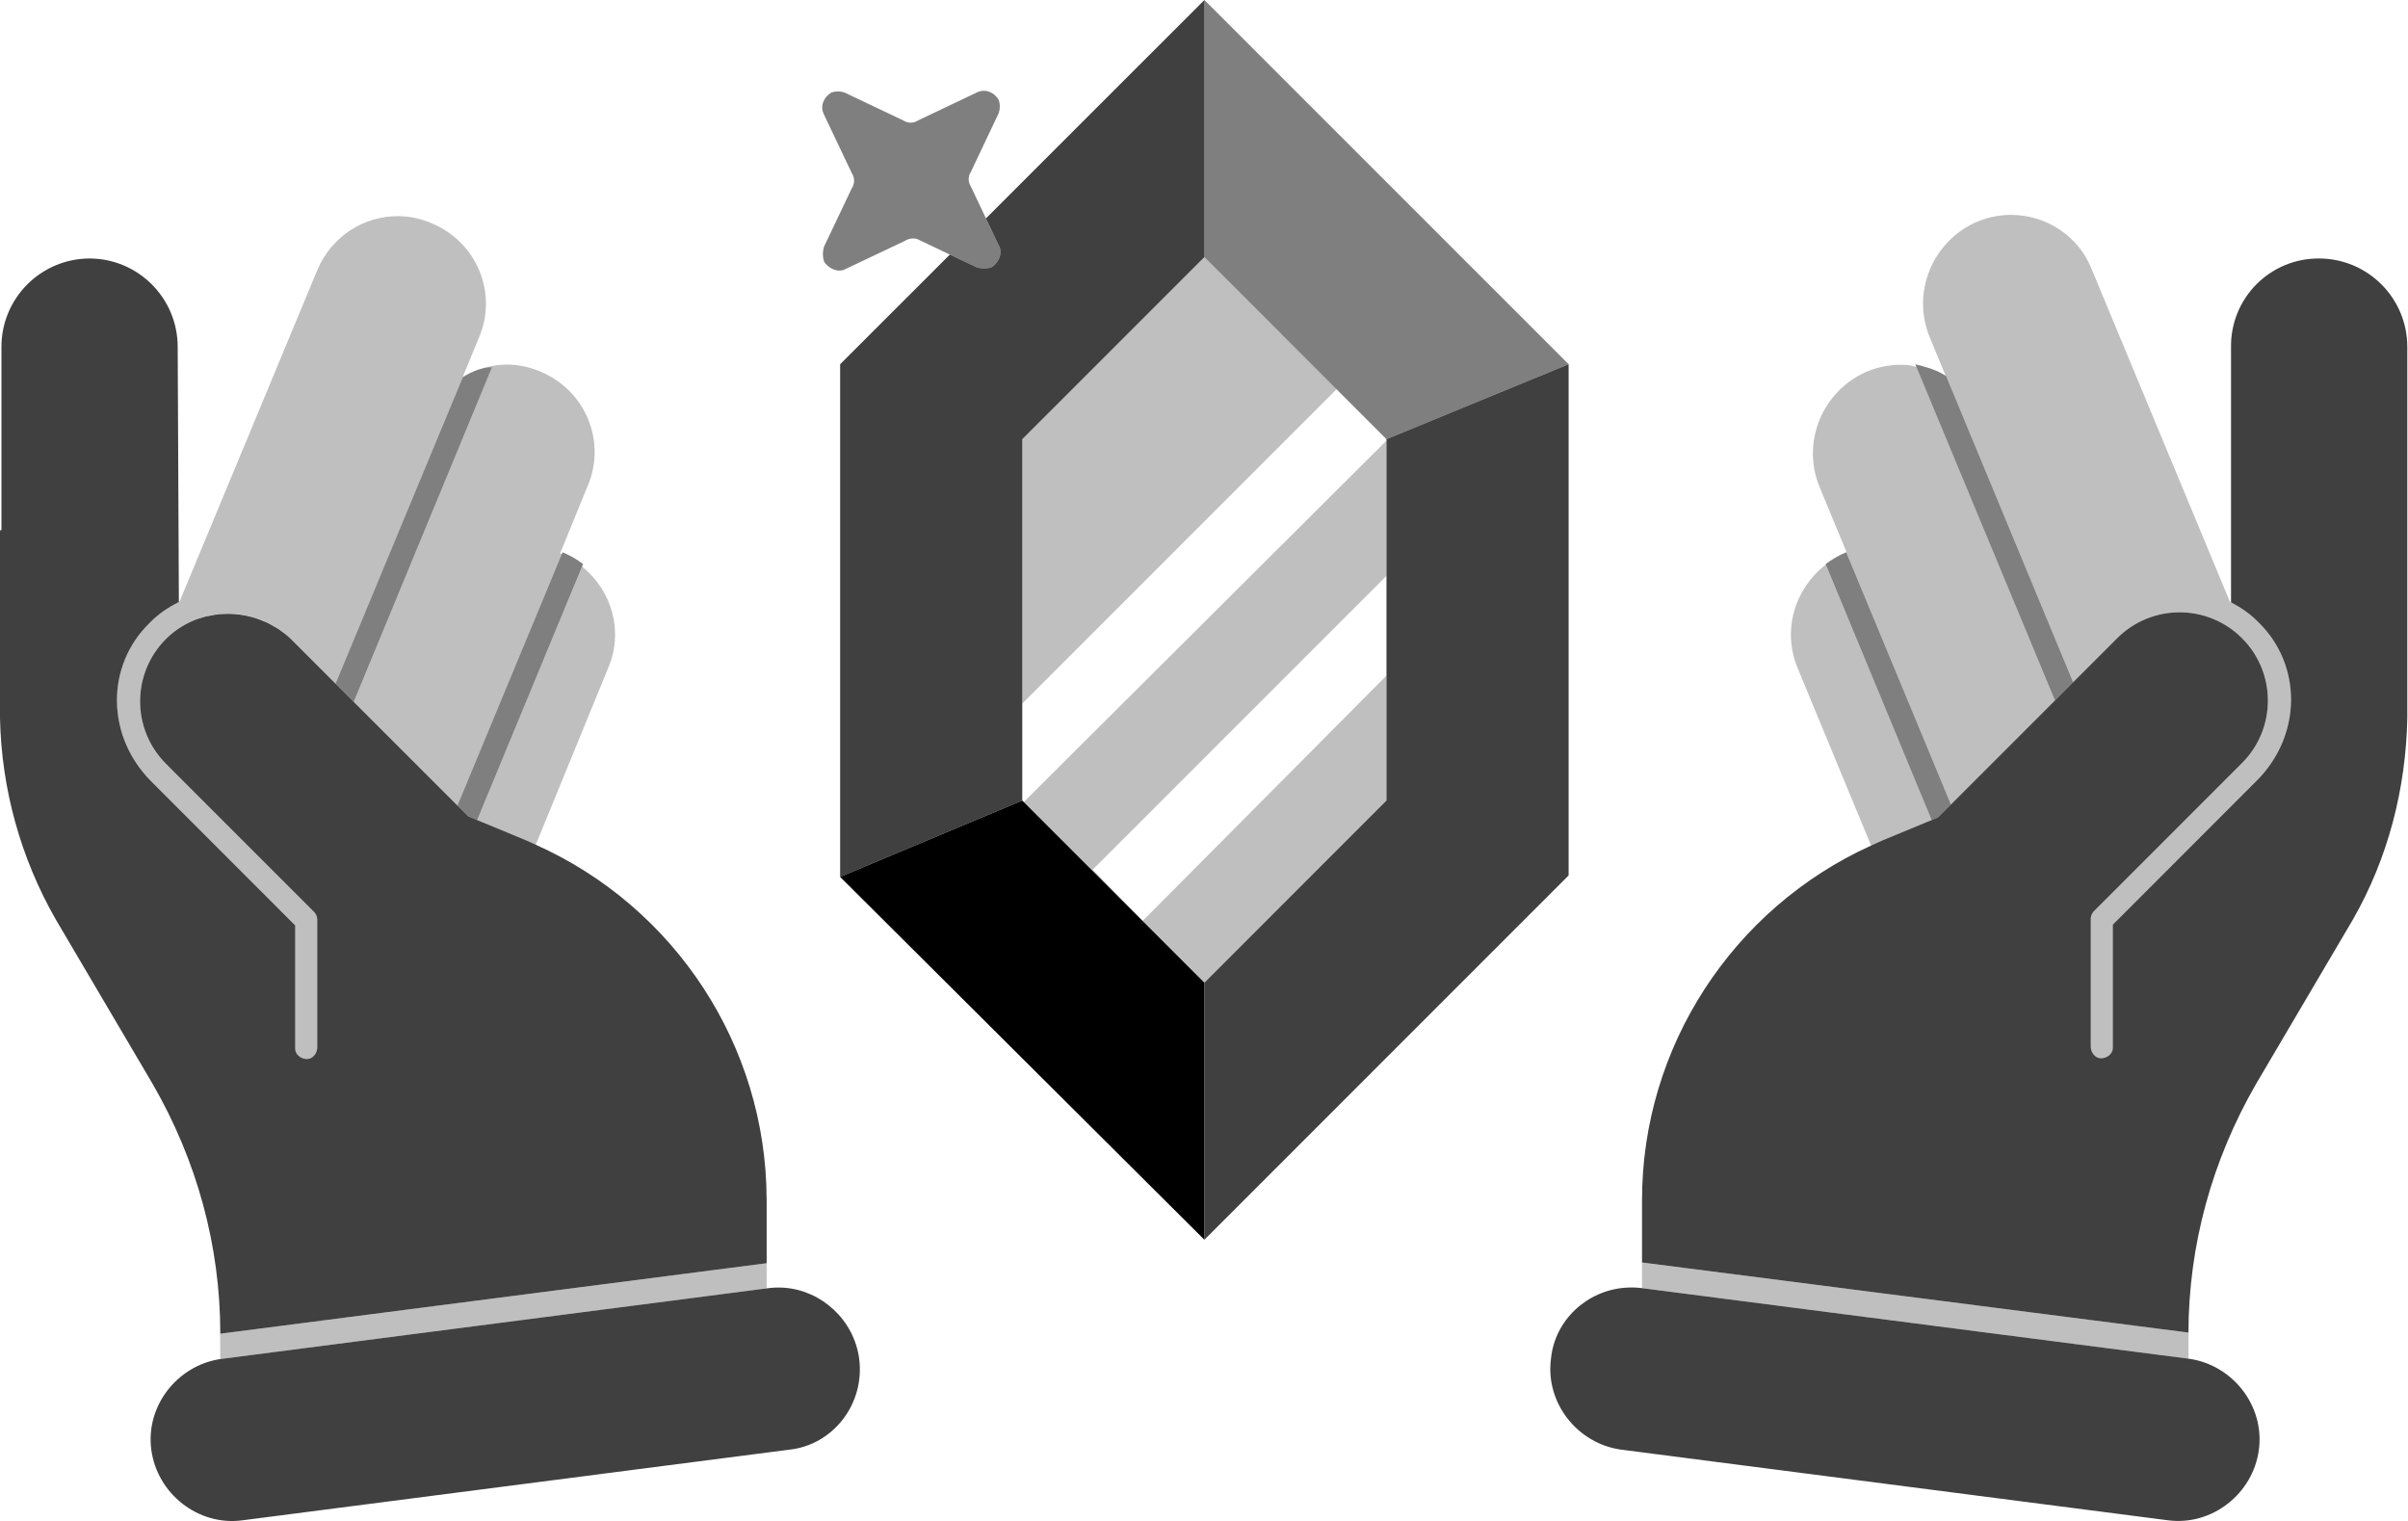
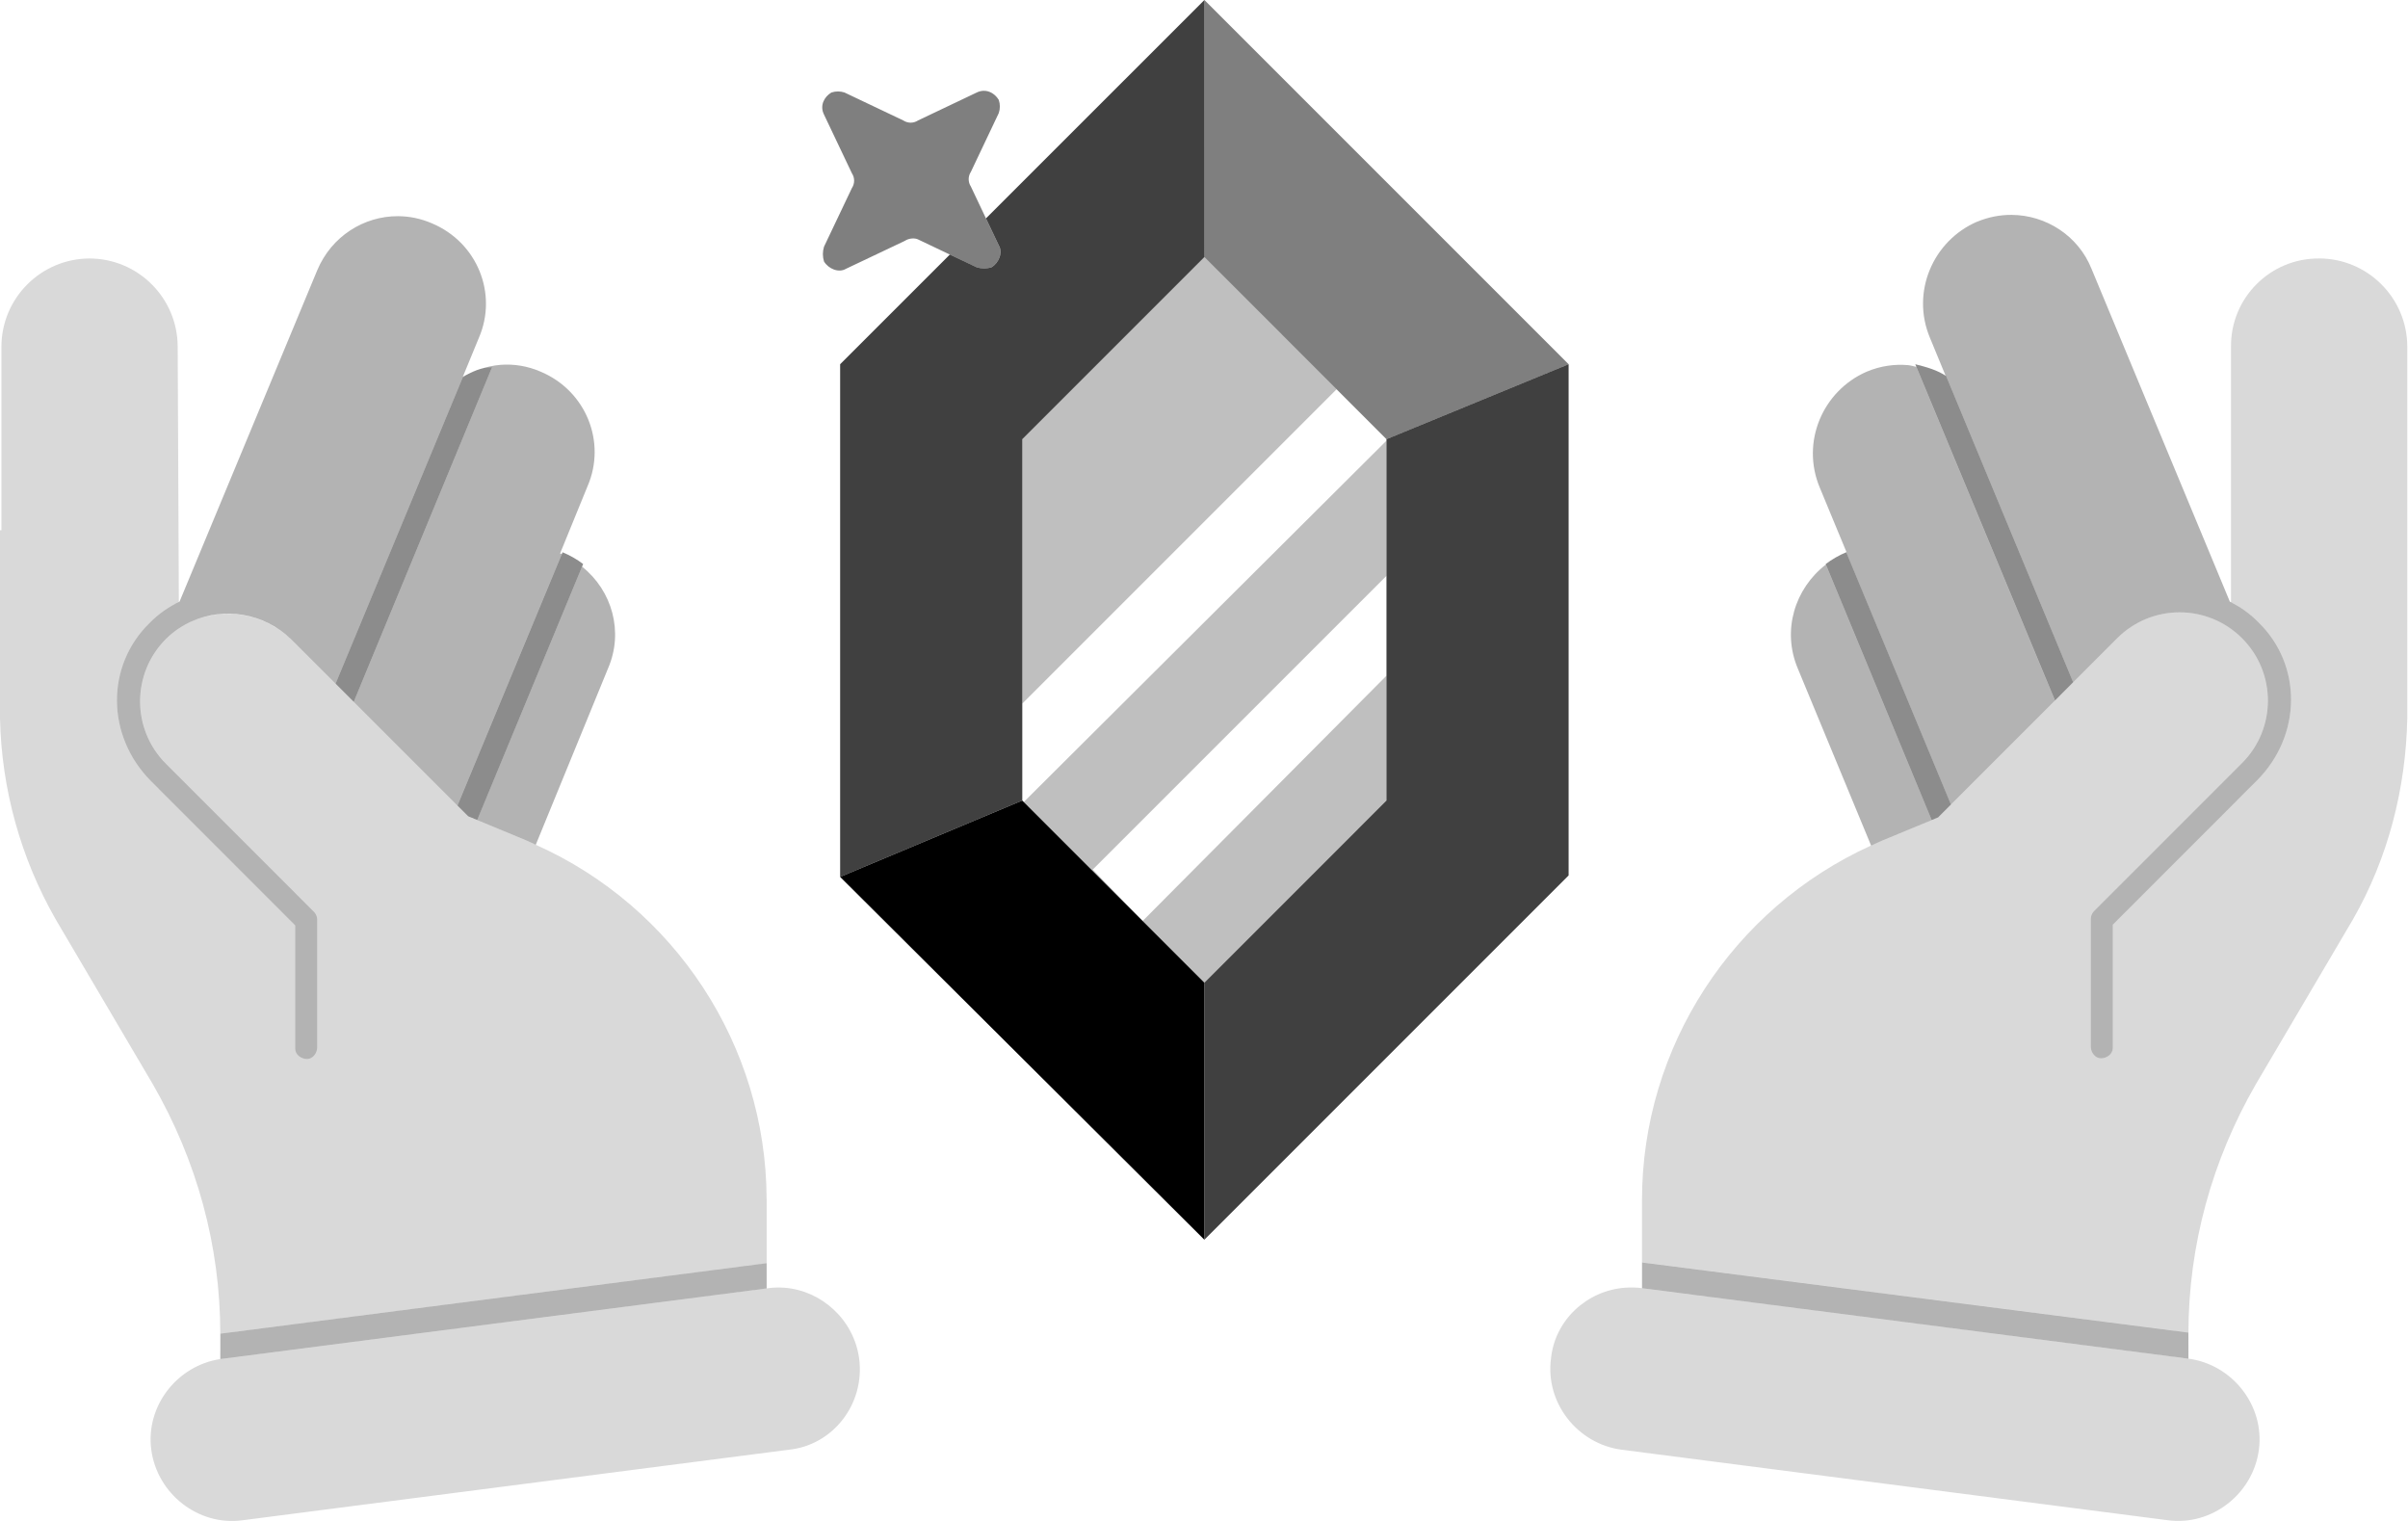
<svg xmlns="http://www.w3.org/2000/svg" width="95" height="60">
-   <path opacity="0.75" fill="black" d="M 47.516 0 L 38.898 8.615 L 39.402 9.678 C 39.576 9.968 39.403 10.372 39.113 10.547 A 0.988 0.988 0 0 1 38.533 10.547 L 37.473 10.043 L 33.145 14.369 L 33.145 34.594 L 40.33 31.58 L 40.33 27.756 L 40.33 17.326 L 47.516 10.141 L 47.516 0 z M 3.533 10.197 A 3.487 3.487 0 0 0 0.057 13.676 L 0.057 20.918 L 0 20.918 L 0 28.336 A 16.685 16.685 0 0 0 2.201 36.273 L 6.025 42.764 C 7.764 45.777 8.691 49.137 8.691 52.613 L 8.691 53.613 L 8.695 52.613 L 30.246 49.832 L 30.246 47.34 L 30.246 47.283 L 30.244 47.283 C 30.222 41.25 26.632 35.783 21.137 33.324 C 21.005 33.265 20.878 33.2 20.744 33.145 L 18.824 32.35 L 18.471 32.203 L 18.047 31.779 L 13.955 27.688 L 13.238 26.971 L 11.473 25.205 C 11.329 25.068 11.176 24.947 11.018 24.838 C 10.96 24.798 10.899 24.766 10.84 24.73 C 10.733 24.666 10.625 24.605 10.514 24.553 C 10.448 24.522 10.381 24.497 10.314 24.471 C 10.204 24.427 10.093 24.386 9.98 24.354 C 9.909 24.333 9.838 24.317 9.766 24.301 C 9.658 24.277 9.55 24.258 9.441 24.244 C 9.362 24.234 9.283 24.225 9.203 24.221 C 9.09 24.214 8.976 24.215 8.863 24.219 C 8.796 24.221 8.728 24.222 8.66 24.229 C 8.527 24.241 8.395 24.265 8.264 24.293 C 8.214 24.304 8.163 24.309 8.113 24.322 C 7.933 24.369 7.756 24.426 7.584 24.502 C 7.403 24.582 7.227 24.677 7.061 24.789 L 7.061 24.787 C 6.881 24.909 6.708 25.046 6.549 25.205 C 5.187 26.565 5.187 28.771 6.549 30.131 L 7.012 30.596 L 11.91 35.494 L 12.4 35.984 C 12.472 36.064 12.513 36.166 12.516 36.273 L 12.516 41.314 C 12.516 41.547 12.342 41.777 12.111 41.777 C 11.879 41.777 11.646 41.604 11.646 41.373 L 11.646 36.506 L 5.969 30.826 C 4.173 29.029 4.172 26.248 5.91 24.568 C 6.25 24.216 6.644 23.956 7.057 23.748 L 7.01 13.676 A 3.487 3.487 0 0 0 3.533 10.197 z M 8.691 53.613 C 6.983 53.873 5.739 55.473 5.969 57.191 C 6.201 58.93 7.823 60.207 9.561 59.975 L 31.115 57.191 C 32.853 57.018 34.128 55.397 33.896 53.6 C 33.693 52.08 32.427 50.913 30.949 50.801 C 30.738 50.785 30.522 50.789 30.305 50.818 L 30.246 50.826 L 8.691 53.613 z M 91.494 10.197 A 3.45 3.45 0 0 0 88.018 13.676 L 88.018 23.76 C 88.402 23.963 88.771 24.209 89.09 24.539 C 90.828 26.219 90.827 29 89.031 30.797 L 83.354 36.477 L 83.354 41.344 C 83.354 41.575 83.121 41.748 82.889 41.748 C 82.658 41.748 82.484 41.518 82.484 41.285 L 82.484 36.244 C 82.487 36.137 82.528 36.034 82.6 35.955 L 88.451 30.102 C 89.813 28.742 89.813 26.535 88.451 25.176 C 87.092 23.815 84.887 23.815 83.527 25.176 L 81.789 26.914 L 81.072 27.633 L 76.967 31.738 L 76.461 32.244 L 76.207 32.35 L 74.285 33.145 C 74.126 33.21 73.974 33.287 73.818 33.357 C 68.349 35.84 64.781 41.312 64.781 47.34 L 64.781 47.342 L 64.781 49.803 L 86.336 52.568 L 86.338 53.598 L 86.338 52.613 C 86.338 49.137 87.265 45.777 89.004 42.764 L 92.828 36.273 C 94.219 33.84 94.915 31.117 94.973 28.336 L 94.973 26.424 L 94.973 20.918 L 94.973 13.676 A 3.487 3.487 0 0 0 91.494 10.197 z M 86.338 53.598 L 64.781 50.816 C 64.557 50.787 64.336 50.783 64.119 50.799 C 62.603 50.911 61.341 52.077 61.189 53.598 C 60.957 55.336 62.233 56.958 63.971 57.189 L 85.525 59.973 C 87.264 60.205 88.887 58.93 89.117 57.191 C 89.35 55.453 88.076 53.831 86.338 53.598 z M 61.885 14.369 L 54.699 17.326 L 54.699 17.383 L 54.699 22.717 L 54.699 26.654 L 54.699 31.58 L 47.516 38.766 L 47.516 48.906 L 61.885 34.535 L 61.885 14.369 z M 72.244 22.107 C 72.222 22.122 72.201 22.136 72.18 22.15 C 72.201 22.136 72.222 22.122 72.244 22.107 z" />
-   <path opacity="0.5" fill="black" d="M 47.516 0 L 47.516 10.141 L 54.699 17.326 L 61.885 14.369 L 47.516 0 z M 38.793 3.582 C 38.709 3.586 38.62 3.607 38.533 3.65 L 36.217 4.752 A 0.526 0.526 0 0 1 35.637 4.752 L 33.318 3.65 A 0.804 0.804 0 0 0 32.799 3.65 C 32.509 3.824 32.334 4.172 32.508 4.52 L 33.609 6.838 A 0.526 0.526 0 0 1 33.609 7.418 L 32.508 9.734 A 0.987 0.987 0 0 0 32.508 10.314 C 32.682 10.604 33.087 10.778 33.377 10.604 L 35.695 9.504 C 35.868 9.388 36.101 9.387 36.217 9.445 L 38.533 10.547 A 0.988 0.988 0 0 0 39.113 10.547 C 39.403 10.372 39.576 9.968 39.402 9.678 L 38.303 7.359 A 0.526 0.526 0 0 1 38.303 6.779 L 39.402 4.461 A 0.803 0.803 0 0 0 39.402 3.941 C 39.272 3.724 39.046 3.571 38.793 3.582 z M 75.561 14.369 L 81.072 27.633 L 81.789 26.914 L 76.777 14.834 C 76.429 14.602 76.025 14.485 75.561 14.369 z M 19.412 14.486 C 19.006 14.486 18.601 14.66 18.252 14.891 L 18.254 14.893 L 13.238 26.971 L 13.955 27.688 L 19.412 14.486 z M 22.193 21.787 L 18.047 31.779 L 18.471 32.203 L 18.824 32.35 L 23.004 22.252 L 23.004 22.25 A 3.69 3.69 0 0 0 22.193 21.787 z M 72.836 21.787 C 72.547 21.903 72.256 22.078 72.025 22.252 L 76.207 32.35 L 76.461 32.244 L 76.967 31.738 L 72.836 21.787 z" />
+   <path opacity="0.15" fill="black" d="m 3.533,10.197 c -1.918,0.006 -3.472,1.56 -3.477,3.479 v 7.242 H 0 v 7.418 c 0.059,2.788 0.816,5.517 2.201,7.938 l 3.824,6.49 c 1.739,3.013 2.666,6.374 2.666,9.85 v 1 l 0.004,-1 21.551,-2.781 v -2.492 -0.057 h -0.002 c -0.022,-6.033 -3.612,-11.5 -9.107,-13.959 -0.132,-0.059 -0.259,-0.124 -0.393,-0.18 L 18.824,32.35 18.471,32.203 18.047,31.779 13.955,27.688 13.238,26.971 11.473,25.205 c -0.143,-0.137 -0.297,-0.258 -0.455,-0.367 -0.058,-0.04 -0.118,-0.072 -0.178,-0.107 -0.107,-0.065 -0.215,-0.125 -0.326,-0.178 -0.065,-0.031 -0.133,-0.056 -0.199,-0.082 -0.11,-0.044 -0.221,-0.085 -0.334,-0.117 -0.071,-0.02 -0.143,-0.037 -0.215,-0.053 -0.108,-0.024 -0.215,-0.043 -0.324,-0.057 -0.079,-0.01 -0.159,-0.019 -0.238,-0.023 -0.113,-0.007 -0.227,-0.006 -0.34,-0.002 -0.068,0.003 -0.136,0.003 -0.203,0.01 -0.133,0.013 -0.265,0.037 -0.396,0.064 -0.05,0.011 -0.101,0.017 -0.15,0.029 -0.181,0.046 -0.357,0.104 -0.529,0.18 -0.181,0.08 -0.356,0.175 -0.523,0.287 v -0.002 c -0.179,0.122 -0.353,0.259 -0.512,0.418 -1.362,1.36 -1.362,3.566 0,4.926 l 0.463,0.465 4.898,4.898 0.49,0.49 c 0.072,0.079 0.113,0.182 0.115,0.289 v 5.041 c 0,0.233 -0.173,0.463 -0.404,0.463 -0.232,0 -0.465,-0.173 -0.465,-0.404 V 36.506 L 5.969,30.826 c -1.796,-1.797 -1.797,-4.578 -0.059,-6.258 0.34,-0.352 0.734,-0.612 1.146,-0.82 L 7.01,13.676 C 7.005,11.757 5.452,10.203 3.533,10.197 Z m 5.158,43.416 c -1.708,0.26 -2.952,1.86 -2.723,3.578 0.232,1.739 1.854,3.015 3.592,2.783 L 31.115,57.191 c 1.738,-0.173 3.013,-1.795 2.781,-3.592 -0.203,-1.52 -1.469,-2.686 -2.947,-2.799 -0.211,-0.016 -0.427,-0.011 -0.645,0.018 l -0.059,0.008 z M 91.494,10.197 c -1.927,-0.015 -3.493,1.552 -3.477,3.479 v 10.084 c 0.385,0.203 0.753,0.449 1.072,0.779 1.738,1.68 1.737,4.461 -0.059,6.258 l -5.678,5.68 v 4.867 c 0,0.231 -0.233,0.404 -0.465,0.404 -0.231,0 -0.404,-0.23 -0.404,-0.463 v -5.041 c 0.002,-0.107 0.043,-0.21 0.115,-0.289 l 5.852,-5.854 c 1.362,-1.36 1.362,-3.566 0,-4.926 -1.359,-1.361 -3.565,-1.361 -4.924,0 l -1.738,1.738 -0.717,0.719 -4.105,4.105 -0.506,0.506 -0.254,0.105 -1.922,0.795 c -0.159,0.066 -0.311,0.142 -0.467,0.213 -5.47,2.483 -9.037,7.954 -9.037,13.982 v 0.002 2.461 l 21.555,2.766 0.002,1.029 v -0.984 c 0,-3.476 0.927,-6.837 2.666,-9.85 l 3.824,-6.49 c 1.391,-2.433 2.087,-5.157 2.145,-7.938 v -1.912 -5.506 -7.242 c -0.005,-1.919 -1.559,-3.474 -3.479,-3.479 z m -5.156,43.4 -21.557,-2.781 c -0.225,-0.029 -0.446,-0.034 -0.662,-0.018 -1.516,0.112 -2.778,1.278 -2.93,2.799 -0.232,1.738 1.043,3.361 2.781,3.592 l 21.555,2.783 c 1.739,0.232 3.362,-1.042 3.592,-2.781 0.233,-1.738 -1.041,-3.361 -2.779,-3.594 z M 72.244,22.107 c -0.022,0.014 -0.043,0.028 -0.064,0.043 0.021,-0.015 0.043,-0.029 0.064,-0.043 z" />
+   <path opacity="0.5" fill="black" d="m 47.516,0 v 10.141 l 7.184,7.186 7.186,-2.957 z m -8.723,3.582 c -0.084,0.004 -0.173,0.025 -0.26,0.068 l -2.316,1.102 c -0.176,0.116 -0.404,0.116 -0.58,0 l -2.318,-1.102 c -0.168,-0.057 -0.351,-0.057 -0.52,0 -0.29,0.174 -0.465,0.521 -0.291,0.869 l 1.102,2.318 c 0.116,0.176 0.116,0.404 0,0.58 L 32.508,9.734 c -0.058,0.189 -0.058,0.391 0,0.58 0.174,0.29 0.579,0.463 0.869,0.289 l 2.318,-1.1 c 0.173,-0.116 0.405,-0.117 0.521,-0.059 l 2.316,1.102 c 0.189,0.058 0.391,0.058 0.58,0 0.29,-0.175 0.463,-0.579 0.289,-0.869 L 38.303,7.359 c -0.116,-0.176 -0.116,-0.404 0,-0.58 l 1.1,-2.318 c 0.058,-0.168 0.058,-0.351 0,-0.52 -0.131,-0.217 -0.357,-0.37 -0.609,-0.359 z" />
  <path opacity="1" fill="black" d="M40.33 31.58l-7.185 3.013 14.37 14.313v-10.14L40.33 31.58z" />
-   <path opacity="0.25" fill="black" d="M 79.359 8.477 C 78.906 8.474 78.443 8.562 77.994 8.75 L 77.994 8.748 C 76.256 9.502 75.387 11.53 76.141 13.326 L 76.76 14.826 C 76.765 14.83 76.772 14.83 76.777 14.834 L 81.789 26.914 L 83.527 25.176 C 84.887 23.815 87.092 23.815 88.451 25.176 C 89.813 26.535 89.813 28.742 88.451 30.102 L 82.6 35.955 C 82.528 36.034 82.487 36.137 82.484 36.244 L 82.484 41.285 C 82.484 41.518 82.658 41.748 82.889 41.748 C 83.121 41.748 83.354 41.575 83.354 41.344 L 83.354 36.477 L 89.031 30.797 C 90.827 29 90.828 26.219 89.09 24.539 C 88.757 24.195 88.373 23.94 87.971 23.732 L 82.514 10.604 C 81.992 9.299 80.72 8.484 79.359 8.477 z M 15.701 8.527 C 14.362 8.522 13.08 9.315 12.516 10.662 L 7.084 23.732 C 6.661 23.943 6.258 24.208 5.91 24.568 C 4.172 26.248 4.173 29.029 5.969 30.826 L 11.646 36.506 L 11.646 41.373 C 11.646 41.604 11.879 41.777 12.111 41.777 C 12.342 41.777 12.516 41.547 12.516 41.314 L 12.516 36.273 C 12.513 36.166 12.472 36.064 12.4 35.984 L 6.549 30.131 C 5.187 28.771 5.187 26.565 6.549 25.205 C 6.708 25.046 6.881 24.909 7.061 24.787 L 7.061 24.789 C 7.227 24.677 7.403 24.582 7.584 24.502 C 8.85 23.945 10.401 24.178 11.473 25.205 L 13.238 26.971 L 18.254 14.893 L 18.252 14.891 C 18.37 14.812 18.502 14.756 18.631 14.695 C 18.507 14.75 18.377 14.791 18.26 14.859 L 18.891 13.328 C 19.644 11.589 18.831 9.562 17.035 8.809 C 16.6 8.62 16.148 8.529 15.701 8.527 z M 47.516 10.141 L 40.33 17.326 L 40.33 27.756 L 52.73 15.355 L 47.516 10.141 z M 19.746 14.393 C 19.453 14.414 19.167 14.483 18.891 14.578 C 19.062 14.523 19.236 14.486 19.412 14.486 L 13.955 27.688 L 18.047 31.779 L 22.162 21.861 C 22.152 21.857 22.145 21.85 22.135 21.846 C 22.122 21.84 22.108 21.839 22.096 21.834 L 23.18 19.18 C 23.933 17.441 23.12 15.413 21.324 14.66 C 20.809 14.437 20.27 14.353 19.746 14.393 z M 75.285 14.404 C 74.747 14.356 74.188 14.434 73.648 14.66 C 71.91 15.413 71.041 17.44 71.795 19.236 L 72.85 21.783 C 72.846 21.785 72.842 21.785 72.838 21.787 L 72.836 21.787 L 76.967 31.738 L 81.072 27.633 L 75.604 14.471 C 75.497 14.451 75.394 14.414 75.285 14.404 z M 54.699 17.383 L 40.389 31.639 L 45.08 36.33 L 43.111 34.303 L 54.699 22.717 L 54.699 17.383 z M 45.08 36.33 L 47.516 38.766 L 54.699 31.58 L 54.699 26.654 L 45.08 36.33 z M 72.244 22.107 C 72.222 22.122 72.201 22.136 72.18 22.15 C 72.201 22.136 72.222 22.122 72.244 22.107 z M 72.033 22.271 C 70.807 23.218 70.296 24.867 70.924 26.365 L 73.818 33.357 C 73.974 33.287 74.126 33.21 74.285 33.145 L 76.207 32.35 L 72.033 22.271 z M 22.963 22.354 L 18.824 32.35 L 20.744 33.145 C 20.878 33.2 21.005 33.265 21.137 33.324 L 23.988 26.365 C 24.611 24.928 24.152 23.302 22.963 22.354 z M 64.781 49.803 L 64.781 50.816 L 86.338 53.598 L 86.336 52.568 L 64.781 49.803 z M 30.246 49.832 L 8.695 52.613 L 8.691 53.613 L 30.246 50.826 L 30.246 49.832 z" />
+   <path opacity="0.25" fill="black" d="m 47.516,10.141 -7.186,7.186 v 10.43 l 12.4,-12.4 z m 7.184,7.242 -14.311,14.256 4.691,4.691 -1.969,-2.027 11.588,-11.586 z m -9.619,18.947 2.436,2.436 7.184,-7.186 v -4.926 z" />
+   <path opacity="0.45" fill="black" d="m 75.561,14.369 5.512,13.264 0.717,-0.719 -5.012,-12.08 c -0.348,-0.232 -0.753,-0.349 -1.217,-0.465 z m -56.148,0.117 c -0.406,0 -0.811,0.173 -1.16,0.404 l 0.002,0.002 -5.016,12.078 0.717,0.717 z m 2.781,7.301 -4.146,9.992 0.424,0.424 0.354,0.146 4.18,-10.098 V 22.25 c -0.249,-0.188 -0.522,-0.344 -0.811,-0.463 z m 50.643,0 c -0.289,0.116 -0.58,0.291 -0.811,0.465 l 4.182,10.098 0.254,-0.105 0.506,-0.506 z" />
+   <path opacity="0.75" fill="black" d="m 47.516,0 -8.617,8.615 0.504,1.062 c 0.174,0.29 9.37e-4,0.694 -0.289,0.869 -0.189,0.058 -0.391,0.058 -0.58,0 l -1.061,-0.504 -4.328,4.326 V 34.594 l 7.186,-3.014 V 27.756 17.326 l 7.186,-7.186 z m 14.369,14.369 -7.186,2.957 v 0.057 5.334 3.938 4.926 l -7.184,7.186 V 48.906 L 61.885,34.535 Z" />
+   <path opacity="0.3" fill="black" d="M 79.359,8.477 C 78.906,8.474 78.443,8.562 77.994,8.75 v -0.002 c -1.738,0.754 -2.608,2.782 -1.854,4.578 l 0.619,1.5 c 0.005,0.004 0.012,0.004 0.018,0.008 l 5.012,12.08 1.738,-1.738 c 1.359,-1.361 3.565,-1.361 4.924,0 1.362,1.36 1.362,3.566 0,4.926 l -5.852,5.854 c -0.072,0.079 -0.113,0.182 -0.115,0.289 v 5.041 c 0,0.233 0.173,0.463 0.404,0.463 0.232,0 0.465,-0.173 0.465,-0.404 v -4.867 l 5.678,-5.68 c 1.796,-1.797 1.797,-4.578 0.059,-6.258 -0.333,-0.344 -0.717,-0.599 -1.119,-0.807 L 82.514,10.604 c -0.522,-1.304 -1.794,-2.119 -3.154,-2.127 z m -63.658,0.051 c -1.339,-0.005 -2.621,0.788 -3.186,2.135 L 7.084,23.732 c -0.423,0.211 -0.826,0.476 -1.174,0.836 -1.738,1.68 -1.737,4.461 0.059,6.258 l 5.678,5.68 v 4.867 c 0,0.231 0.233,0.404 0.465,0.404 0.231,0 0.404,-0.23 0.404,-0.463 v -5.041 c -0.002,-0.107 -0.043,-0.21 -0.115,-0.289 L 6.549,30.131 c -1.362,-1.36 -1.362,-3.566 0,-4.926 0.159,-0.159 0.332,-0.296 0.512,-0.418 v 0.002 c 0.167,-0.112 0.343,-0.208 0.523,-0.287 1.266,-0.557 2.817,-0.324 3.889,0.703 l 1.766,1.766 5.016,-12.078 -0.002,-0.002 c 0.118,-0.078 0.25,-0.135 0.379,-0.195 -0.124,0.054 -0.254,0.095 -0.371,0.164 l 0.631,-1.531 c 0.753,-1.739 -0.059,-3.767 -1.855,-4.52 -0.435,-0.188 -0.888,-0.279 -1.334,-0.281 z m 4.045,5.865 c -0.293,0.022 -0.579,0.09 -0.855,0.186 0.171,-0.056 0.346,-0.092 0.521,-0.092 l -5.457,13.201 4.092,4.092 4.115,-9.918 c -0.01,-0.004 -0.017,-0.011 -0.027,-0.016 -0.013,-0.005 -0.026,-0.006 -0.039,-0.012 l 1.084,-2.654 c 0.753,-1.739 -0.059,-3.767 -1.855,-4.52 -0.515,-0.223 -1.054,-0.307 -1.578,-0.268 z m 55.539,0.012 c -0.538,-0.048 -1.097,0.029 -1.637,0.256 -1.738,0.753 -2.608,2.78 -1.854,4.576 l 1.055,2.547 c -0.004,0.002 -0.008,0.002 -0.012,0.004 h -0.002 l 4.131,9.951 4.105,-4.105 -5.469,-13.162 c -0.107,-0.02 -0.209,-0.057 -0.318,-0.066 z m -3.041,7.703 c -0.022,0.014 -0.043,0.028 -0.064,0.043 0.021,-0.015 0.043,-0.029 0.064,-0.043 z m -0.211,0.164 c -1.226,0.947 -1.738,2.596 -1.109,4.094 l 2.895,6.992 c 0.156,-0.071 0.308,-0.147 0.467,-0.213 l 1.922,-0.795 z m -49.07,0.082 -4.139,9.996 1.92,0.795 c 0.134,0.055 0.261,0.121 0.393,0.18 l 2.852,-6.959 c 0.623,-1.438 0.164,-3.063 -1.025,-4.012 z M 64.781,49.803 v 1.014 l 21.557,2.781 -0.002,-1.029 z m -34.535,0.029 -21.551,2.781 -0.004,1 21.555,-2.787 z" />
</svg>
